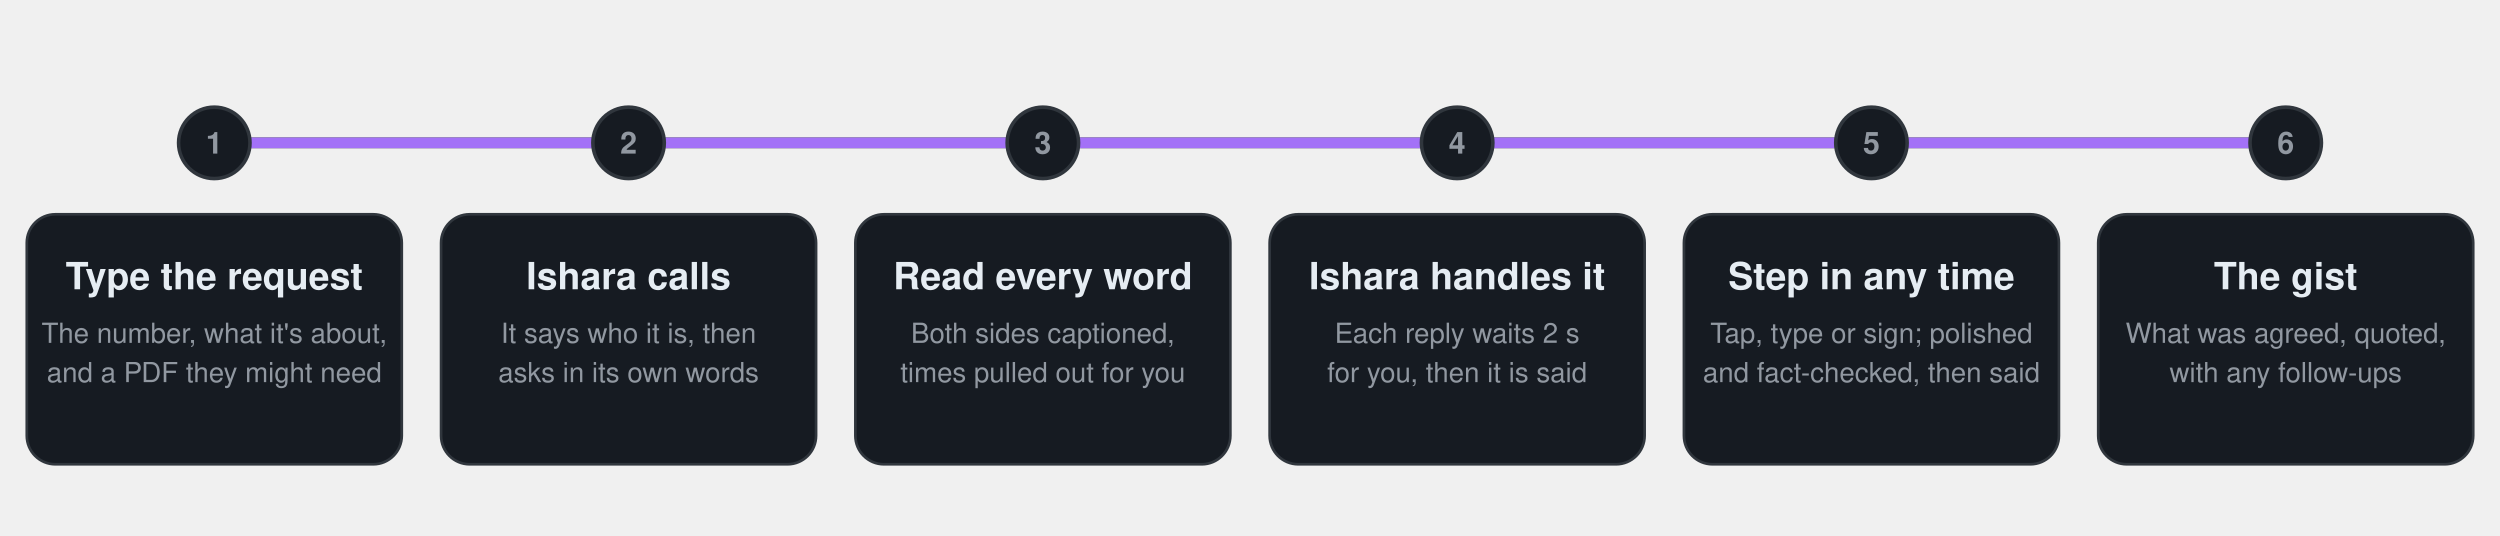
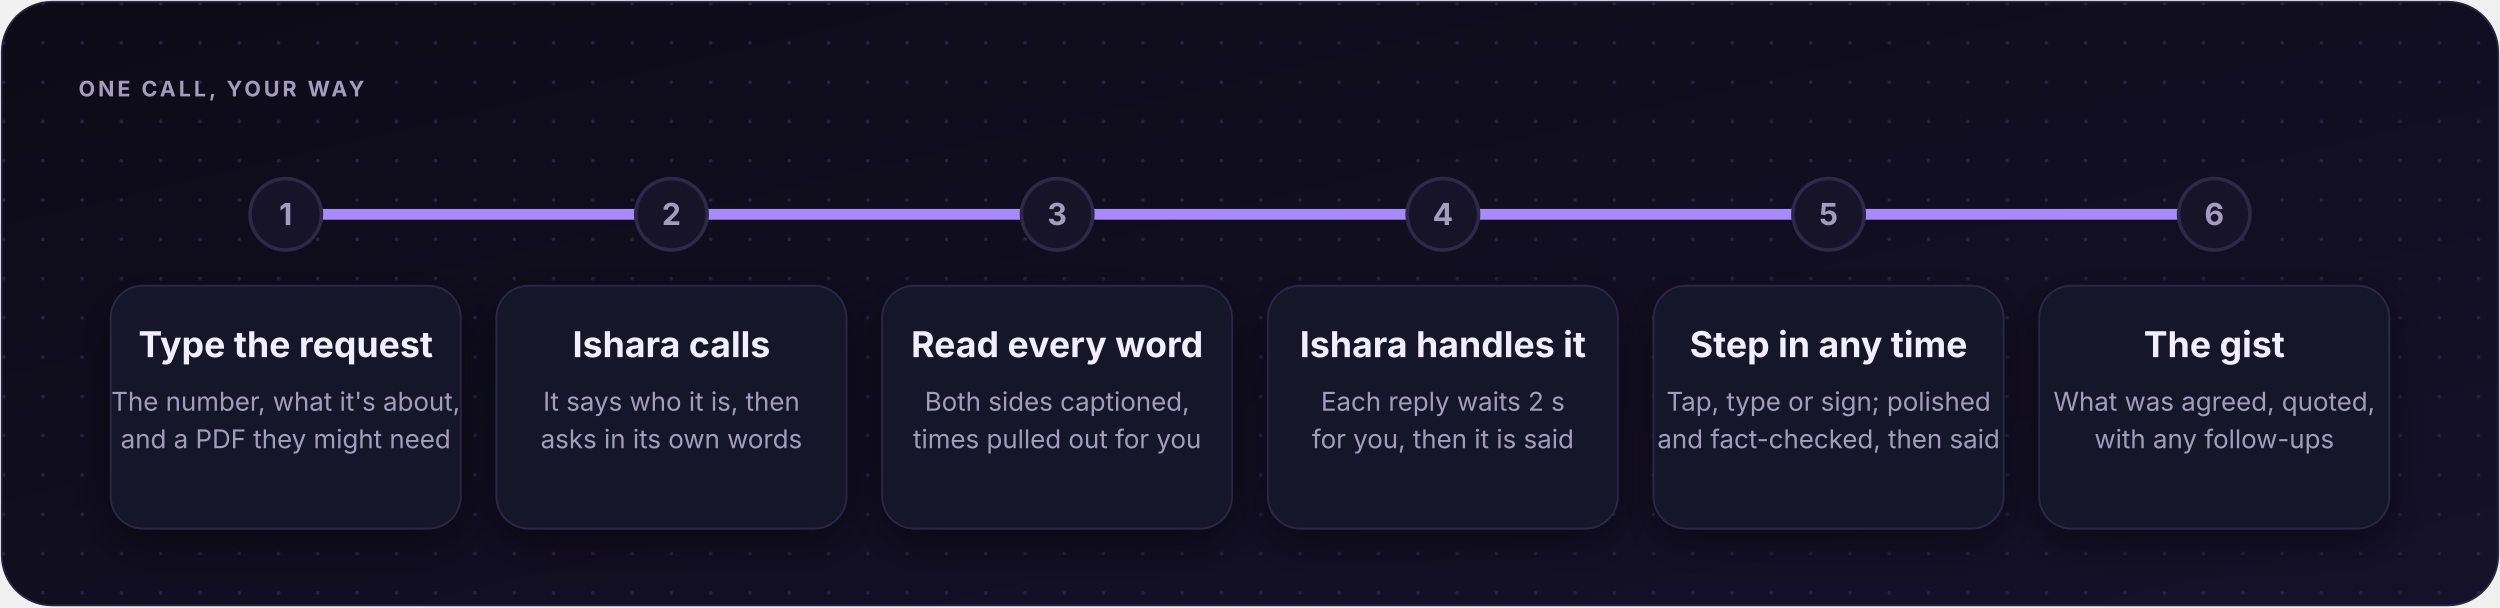
- <svg xmlns="http://www.w3.org/2000/svg" width="1400" height="300" viewBox="0 0 1400 300" role="img">
-   <style>text{font-family:-apple-system, BlinkMacSystemFont, 'Segoe UI', Helvetica, Arial, sans-serif}.zone{font-size:13px;font-weight:700;letter-spacing:.12em;fill:#9198A1}.title{font-size:24px;font-weight:700;fill:#E6EDF3}.sub{font-size:14px;fill:#9198A1}.row{font-size:16px;fill:#E6EDF3}.chip{font-size:12.5px;font-weight:600;fill:#9198A1}.lab{font-size:12.5px;font-weight:700;fill:#9198A1}@keyframes prog{0%{transform:scaleX(0)}69.2%{transform:scaleX(1)}92%{transform:scaleX(1);opacity:1}100%{transform:scaleX(1);opacity:0}}.prog{transform-box:fill-box;transform-origin:left;animation:prog 13.0s linear infinite}.st{font-size:21px;font-weight:700;fill:#E6EDF3}.sd{font-size:15.5px;fill:#9198A1}.num{font-size:17px;font-weight:700}@keyframes on0{0%,0.00%{opacity:0}1.50%,92%{opacity:1}100%{opacity:0}}.on0{animation:on0 13.0s ease-out infinite}@keyframes on1{0%,13.75%{opacity:0}15.35%,92%{opacity:1}100%{opacity:0}}.on1{animation:on1 13.0s ease-out infinite}@keyframes on2{0%,27.59%{opacity:0}29.19%,92%{opacity:1}100%{opacity:0}}.on2{animation:on2 13.0s ease-out infinite}@keyframes on3{0%,41.44%{opacity:0}43.04%,92%{opacity:1}100%{opacity:0}}.on3{animation:on3 13.0s ease-out infinite}@keyframes on4{0%,55.28%{opacity:0}56.88%,92%{opacity:1}100%{opacity:0}}.on4{animation:on4 13.0s ease-out infinite}@keyframes on5{0%,69.13%{opacity:0}70.73%,92%{opacity:1}100%{opacity:0}}.on5{animation:on5 13.0s ease-out infinite}</style>
-   <line x1="120" y1="80" x2="1280" y2="80" stroke="#262C36" stroke-width="6" stroke-linecap="round" />
-   <rect class="prog" x="120" y="77" width="1160" height="6" rx="3" fill="#A371F7" />
-   <rect x="15.0" y="120" width="210" height="140" rx="16" fill="#161B22" stroke="#30363D" stroke-width="1.5" />
-   <rect class="on0" x="15.0" y="120" width="210" height="140" rx="16" fill="#2A2142" stroke="#A371F7" stroke-width="2" opacity="0" />
-   <circle cx="120.0" cy="80" r="20" fill="#161B22" stroke="#30363D" stroke-width="2" />
-   <circle class="on0" cx="120.0" cy="80" r="20" fill="#A371F7" opacity="0" />
-   <text class="num" x="120.0" y="86" text-anchor="middle" fill="#9198A1">1</text>
-   <text class="num on0" x="120.0" y="86" text-anchor="middle" fill="#FFFFFF" opacity="0">1</text>
-   <text class="st" x="120.0" y="162" text-anchor="middle">Type the request</text>
-   <text class="sd" x="120.0" y="192" text-anchor="middle">The number, what it's about,</text>
-   <text class="sd" x="120.0" y="214" text-anchor="middle">and a PDF they might need</text>
-   <rect x="247.0" y="120" width="210" height="140" rx="16" fill="#161B22" stroke="#30363D" stroke-width="1.5" />
-   <rect class="on1" x="247.0" y="120" width="210" height="140" rx="16" fill="#2A2142" stroke="#A371F7" stroke-width="2" opacity="0" />
-   <circle cx="352.0" cy="80" r="20" fill="#161B22" stroke="#30363D" stroke-width="2" />
-   <circle class="on1" cx="352.0" cy="80" r="20" fill="#A371F7" opacity="0" />
-   <text class="num" x="352.0" y="86" text-anchor="middle" fill="#9198A1">2</text>
-   <text class="num on1" x="352.0" y="86" text-anchor="middle" fill="#FFFFFF" opacity="0">2</text>
-   <text class="st" x="352.0" y="162" text-anchor="middle">Ishara calls</text>
-   <text class="sd" x="352.0" y="192" text-anchor="middle">It says who it is, then</text>
-   <text class="sd" x="352.0" y="214" text-anchor="middle">asks in its own words</text>
-   <rect x="479.0" y="120" width="210" height="140" rx="16" fill="#161B22" stroke="#30363D" stroke-width="1.5" />
-   <rect class="on2" x="479.0" y="120" width="210" height="140" rx="16" fill="#2A2142" stroke="#A371F7" stroke-width="2" opacity="0" />
-   <circle cx="584.0" cy="80" r="20" fill="#161B22" stroke="#30363D" stroke-width="2" />
-   <circle class="on2" cx="584.0" cy="80" r="20" fill="#A371F7" opacity="0" />
-   <text class="num" x="584.0" y="86" text-anchor="middle" fill="#9198A1">3</text>
-   <text class="num on2" x="584.0" y="86" text-anchor="middle" fill="#FFFFFF" opacity="0">3</text>
-   <text class="st" x="584.0" y="162" text-anchor="middle">Read every word</text>
-   <text class="sd" x="584.0" y="192" text-anchor="middle">Both sides captioned,</text>
-   <text class="sd" x="584.0" y="214" text-anchor="middle">times pulled out for you</text>
-   <rect x="711.0" y="120" width="210" height="140" rx="16" fill="#161B22" stroke="#30363D" stroke-width="1.5" />
-   <rect class="on3" x="711.0" y="120" width="210" height="140" rx="16" fill="#2A2142" stroke="#A371F7" stroke-width="2" opacity="0" />
-   <circle cx="816.0" cy="80" r="20" fill="#161B22" stroke="#30363D" stroke-width="2" />
-   <circle class="on3" cx="816.0" cy="80" r="20" fill="#A371F7" opacity="0" />
-   <text class="num" x="816.0" y="86" text-anchor="middle" fill="#9198A1">4</text>
-   <text class="num on3" x="816.0" y="86" text-anchor="middle" fill="#FFFFFF" opacity="0">4</text>
-   <text class="st" x="816.0" y="162" text-anchor="middle">Ishara handles it</text>
-   <text class="sd" x="816.0" y="192" text-anchor="middle">Each reply waits 2 s</text>
-   <text class="sd" x="816.0" y="214" text-anchor="middle">for you, then it is said</text>
-   <rect x="943.0" y="120" width="210" height="140" rx="16" fill="#161B22" stroke="#30363D" stroke-width="1.5" />
-   <rect class="on4" x="943.0" y="120" width="210" height="140" rx="16" fill="#2A2142" stroke="#A371F7" stroke-width="2" opacity="0" />
-   <circle cx="1048.0" cy="80" r="20" fill="#161B22" stroke="#30363D" stroke-width="2" />
-   <circle class="on4" cx="1048.0" cy="80" r="20" fill="#A371F7" opacity="0" />
-   <text class="num" x="1048.0" y="86" text-anchor="middle" fill="#9198A1">5</text>
-   <text class="num on4" x="1048.0" y="86" text-anchor="middle" fill="#FFFFFF" opacity="0">5</text>
-   <text class="st" x="1048.0" y="162" text-anchor="middle">Step in any time</text>
-   <text class="sd" x="1048.0" y="192" text-anchor="middle">Tap, type or sign; polished</text>
-   <text class="sd" x="1048.0" y="214" text-anchor="middle">and fact-checked, then said</text>
-   <rect x="1175.0" y="120" width="210" height="140" rx="16" fill="#161B22" stroke="#30363D" stroke-width="1.5" />
-   <rect class="on5" x="1175.0" y="120" width="210" height="140" rx="16" fill="#2A2142" stroke="#A371F7" stroke-width="2" opacity="0" />
-   <circle cx="1280.0" cy="80" r="20" fill="#161B22" stroke="#30363D" stroke-width="2" />
-   <circle class="on5" cx="1280.0" cy="80" r="20" fill="#A371F7" opacity="0" />
-   <text class="num" x="1280.0" y="86" text-anchor="middle" fill="#9198A1">6</text>
-   <text class="num on5" x="1280.0" y="86" text-anchor="middle" fill="#FFFFFF" opacity="0">6</text>
-   <text class="st" x="1280.0" y="162" text-anchor="middle">The gist</text>
-   <text class="sd" x="1280.0" y="192" text-anchor="middle">What was agreed, quoted,</text>
-   <text class="sd" x="1280.0" y="214" text-anchor="middle">with any follow-ups</text>
+ <svg xmlns="http://www.w3.org/2000/svg" width="1400" height="340" viewBox="0 0 1400 340" role="img">
+   <style>text{font-family:-apple-system, BlinkMacSystemFont, 'Segoe UI', Inter, Helvetica, Arial, sans-serif}.t1{font-size:19px;font-weight:700;fill:#F2EEFF}.t2{font-size:15px;font-weight:650;fill:#F2EEFF}.s{font-size:13px;fill:#A39CBF}.eye{font-size:12px;font-weight:700;letter-spacing:.14em;fill:#A39CBF}@keyframes breathe{0%,100%{transform:scaleY(1)}50%{transform:scaleY(.7)}}.breathe{transform-box:fill-box;transform-origin:center;animation:breathe 1.6s cubic-bezier(.77,0,.175,1) infinite}@keyframes prog{0%{transform:scaleX(0)}69.2%{transform:scaleX(1)}92%{transform:scaleX(1);opacity:1}100%{transform:scaleX(1);opacity:0}}.prog{transform-box:fill-box;transform-origin:left;animation:prog 13.0s linear infinite}.st{font-size:20px;font-weight:700;fill:#F2EEFF}.sd{font-size:14.5px;fill:#A39CBF}.num{font-size:17px;font-weight:700}@keyframes on0{0%,0.00%{opacity:0}2.00%,92%{opacity:1}100%{opacity:0}}.on0{animation:on0 13.0s cubic-bezier(.23,1,.32,1) infinite}@keyframes on1{0%,13.75%{opacity:0}15.85%,92%{opacity:1}100%{opacity:0}}.on1{animation:on1 13.0s cubic-bezier(.23,1,.32,1) infinite}@keyframes on2{0%,27.59%{opacity:0}29.69%,92%{opacity:1}100%{opacity:0}}.on2{animation:on2 13.0s cubic-bezier(.23,1,.32,1) infinite}@keyframes on3{0%,41.44%{opacity:0}43.54%,92%{opacity:1}100%{opacity:0}}.on3{animation:on3 13.0s cubic-bezier(.23,1,.32,1) infinite}@keyframes on4{0%,55.28%{opacity:0}57.38%,92%{opacity:1}100%{opacity:0}}.on4{animation:on4 13.0s cubic-bezier(.23,1,.32,1) infinite}@keyframes on5{0%,69.13%{opacity:0}71.23%,92%{opacity:1}100%{opacity:0}}.on5{animation:on5 13.0s cubic-bezier(.23,1,.32,1) infinite}@media (prefers-reduced-motion:reduce){.prog,.on0,.on1,.on2,.on3,.on4,.on5{animation:none;opacity:1;transform:none}}@media (prefers-reduced-motion:reduce){.mv{display:none}.breathe{animation:none}}</style>
+   <defs>
+     <linearGradient id="bg" x1="0" y1="0" x2="1" y2="1">
+       <stop offset="0" stop-color="#0D0B17" />
+       <stop offset="1" stop-color="#15112A" />
+     </linearGradient>
+     <pattern id="dots" width="22" height="22" patternUnits="userSpaceOnUse">
+       <circle cx="2" cy="2" r="1.1" fill="#262040" />
+     </pattern>
+     <linearGradient id="mark" x1="0" y1="0" x2="1" y2="1">
+       <stop offset="0" stop-color="#B07BFF" />
+       <stop offset=".55" stop-color="#8B3DFF" />
+       <stop offset="1" stop-color="#5B16D6" />
+     </linearGradient>
+     <filter id="sh" x="-30%" y="-30%" width="160%" height="180%">
+       <feDropShadow dx="0" dy="8" stdDeviation="12" flood-color="#000000" flood-opacity="0.45" />
+     </filter>
+     <radialGradient id="halo">
+       <stop offset="0" stop-color="#A78BFA" stop-opacity=".35" />
+       <stop offset="1" stop-color="#A78BFA" stop-opacity="0" />
+     </radialGradient>
+   </defs>
+   <rect x="1" y="1" width="1398" height="338" rx="28" fill="url(#bg)" stroke="#2A2442" />
+   <rect x="1" y="1" width="1398" height="338" rx="28" fill="url(#dots)" />
+   <text class="eye" x="44" y="54">ONE CALL, YOUR WAY</text>
+   <line x1="160" y1="120" x2="1240" y2="120" stroke="#2A2442" stroke-width="6" stroke-linecap="round" />
+   <rect class="prog" x="160" y="117" width="1080" height="6" rx="3" fill="#A78BFA" />
+   <rect x="62.0" y="160" width="196" height="136" rx="18" fill="#17142A" stroke="#2E2849" filter="url(#sh)" />
+   <rect class="on0" x="62.0" y="160" width="196" height="136" rx="18" fill="#2A2150" stroke="#A78BFA" stroke-width="2" opacity="0" />
+   <circle cx="160.0" cy="120" r="20" fill="#17142A" stroke="#2E2849" stroke-width="2" />
+   <circle class="on0" cx="160.0" cy="120" r="20" fill="#A78BFA" opacity="0" />
+   <text class="num" x="160.0" y="126" text-anchor="middle" fill="#A39CBF">1</text>
+   <text class="num on0" x="160.0" y="126" text-anchor="middle" fill="#FFFFFF" opacity="0">1</text>
+   <text class="st" x="160.0" y="200" text-anchor="middle">Type the request</text>
+   <text class="sd" x="160.0" y="230" text-anchor="middle">The number, what it's about,</text>
+   <text class="sd" x="160.0" y="251" text-anchor="middle">and a PDF they might need</text>
+   <rect x="278.0" y="160" width="196" height="136" rx="18" fill="#17142A" stroke="#2E2849" filter="url(#sh)" />
+   <rect class="on1" x="278.0" y="160" width="196" height="136" rx="18" fill="#2A2150" stroke="#A78BFA" stroke-width="2" opacity="0" />
+   <circle cx="376.0" cy="120" r="20" fill="#17142A" stroke="#2E2849" stroke-width="2" />
+   <circle class="on1" cx="376.0" cy="120" r="20" fill="#A78BFA" opacity="0" />
+   <text class="num" x="376.0" y="126" text-anchor="middle" fill="#A39CBF">2</text>
+   <text class="num on1" x="376.0" y="126" text-anchor="middle" fill="#FFFFFF" opacity="0">2</text>
+   <text class="st" x="376.0" y="200" text-anchor="middle">Ishara calls</text>
+   <text class="sd" x="376.0" y="230" text-anchor="middle">It says who it is, then</text>
+   <text class="sd" x="376.0" y="251" text-anchor="middle">asks in its own words</text>
+   <rect x="494.0" y="160" width="196" height="136" rx="18" fill="#17142A" stroke="#2E2849" filter="url(#sh)" />
+   <rect class="on2" x="494.0" y="160" width="196" height="136" rx="18" fill="#2A2150" stroke="#A78BFA" stroke-width="2" opacity="0" />
+   <circle cx="592.0" cy="120" r="20" fill="#17142A" stroke="#2E2849" stroke-width="2" />
+   <circle class="on2" cx="592.0" cy="120" r="20" fill="#A78BFA" opacity="0" />
+   <text class="num" x="592.0" y="126" text-anchor="middle" fill="#A39CBF">3</text>
+   <text class="num on2" x="592.0" y="126" text-anchor="middle" fill="#FFFFFF" opacity="0">3</text>
+   <text class="st" x="592.0" y="200" text-anchor="middle">Read every word</text>
+   <text class="sd" x="592.0" y="230" text-anchor="middle">Both sides captioned,</text>
+   <text class="sd" x="592.0" y="251" text-anchor="middle">times pulled out for you</text>
+   <rect x="710.0" y="160" width="196" height="136" rx="18" fill="#17142A" stroke="#2E2849" filter="url(#sh)" />
+   <rect class="on3" x="710.0" y="160" width="196" height="136" rx="18" fill="#2A2150" stroke="#A78BFA" stroke-width="2" opacity="0" />
+   <circle cx="808.0" cy="120" r="20" fill="#17142A" stroke="#2E2849" stroke-width="2" />
+   <circle class="on3" cx="808.0" cy="120" r="20" fill="#A78BFA" opacity="0" />
+   <text class="num" x="808.0" y="126" text-anchor="middle" fill="#A39CBF">4</text>
+   <text class="num on3" x="808.0" y="126" text-anchor="middle" fill="#FFFFFF" opacity="0">4</text>
+   <text class="st" x="808.0" y="200" text-anchor="middle">Ishara handles it</text>
+   <text class="sd" x="808.0" y="230" text-anchor="middle">Each reply waits 2 s</text>
+   <text class="sd" x="808.0" y="251" text-anchor="middle">for you, then it is said</text>
+   <rect x="926.0" y="160" width="196" height="136" rx="18" fill="#17142A" stroke="#2E2849" filter="url(#sh)" />
+   <rect class="on4" x="926.0" y="160" width="196" height="136" rx="18" fill="#2A2150" stroke="#A78BFA" stroke-width="2" opacity="0" />
+   <circle cx="1024.0" cy="120" r="20" fill="#17142A" stroke="#2E2849" stroke-width="2" />
+   <circle class="on4" cx="1024.0" cy="120" r="20" fill="#A78BFA" opacity="0" />
+   <text class="num" x="1024.0" y="126" text-anchor="middle" fill="#A39CBF">5</text>
+   <text class="num on4" x="1024.0" y="126" text-anchor="middle" fill="#FFFFFF" opacity="0">5</text>
+   <text class="st" x="1024.0" y="200" text-anchor="middle">Step in any time</text>
+   <text class="sd" x="1024.0" y="230" text-anchor="middle">Tap, type or sign; polished</text>
+   <text class="sd" x="1024.0" y="251" text-anchor="middle">and fact-checked, then said</text>
+   <rect x="1142.0" y="160" width="196" height="136" rx="18" fill="#17142A" stroke="#2E2849" filter="url(#sh)" />
+   <rect class="on5" x="1142.0" y="160" width="196" height="136" rx="18" fill="#2A2150" stroke="#A78BFA" stroke-width="2" opacity="0" />
+   <circle cx="1240.0" cy="120" r="20" fill="#17142A" stroke="#2E2849" stroke-width="2" />
+   <circle class="on5" cx="1240.0" cy="120" r="20" fill="#A78BFA" opacity="0" />
+   <text class="num" x="1240.0" y="126" text-anchor="middle" fill="#A39CBF">6</text>
+   <text class="num on5" x="1240.0" y="126" text-anchor="middle" fill="#FFFFFF" opacity="0">6</text>
+   <text class="st" x="1240.0" y="200" text-anchor="middle">The gist</text>
+   <text class="sd" x="1240.0" y="230" text-anchor="middle">What was agreed, quoted,</text>
+   <text class="sd" x="1240.0" y="251" text-anchor="middle">with any follow-ups</text>
</svg>
